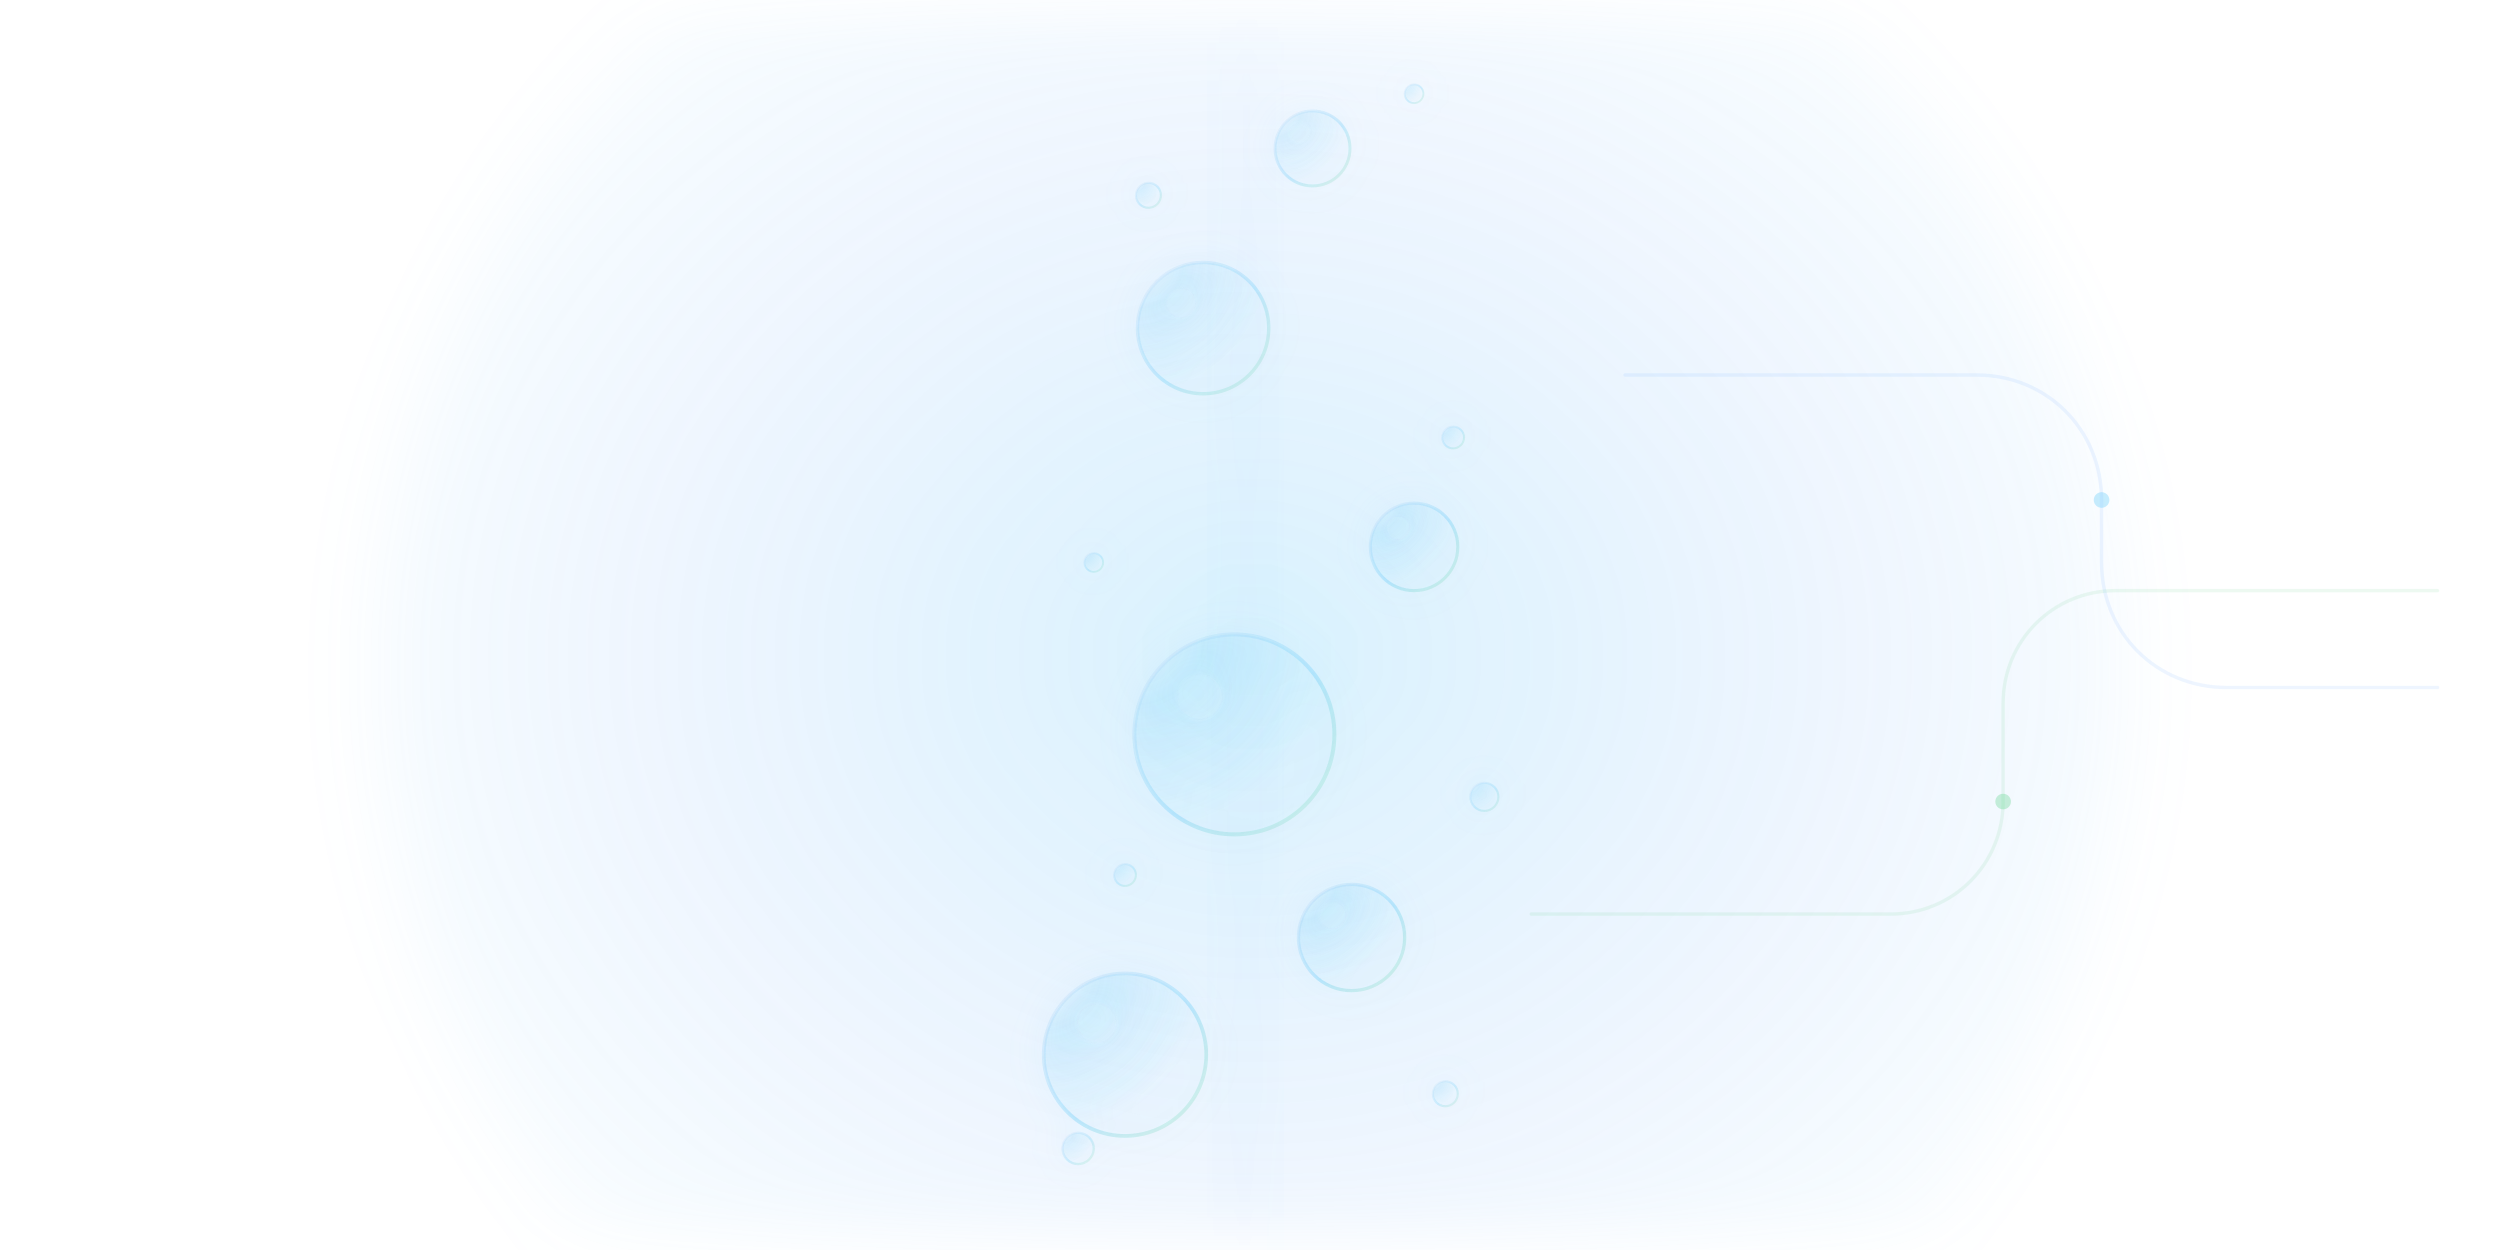
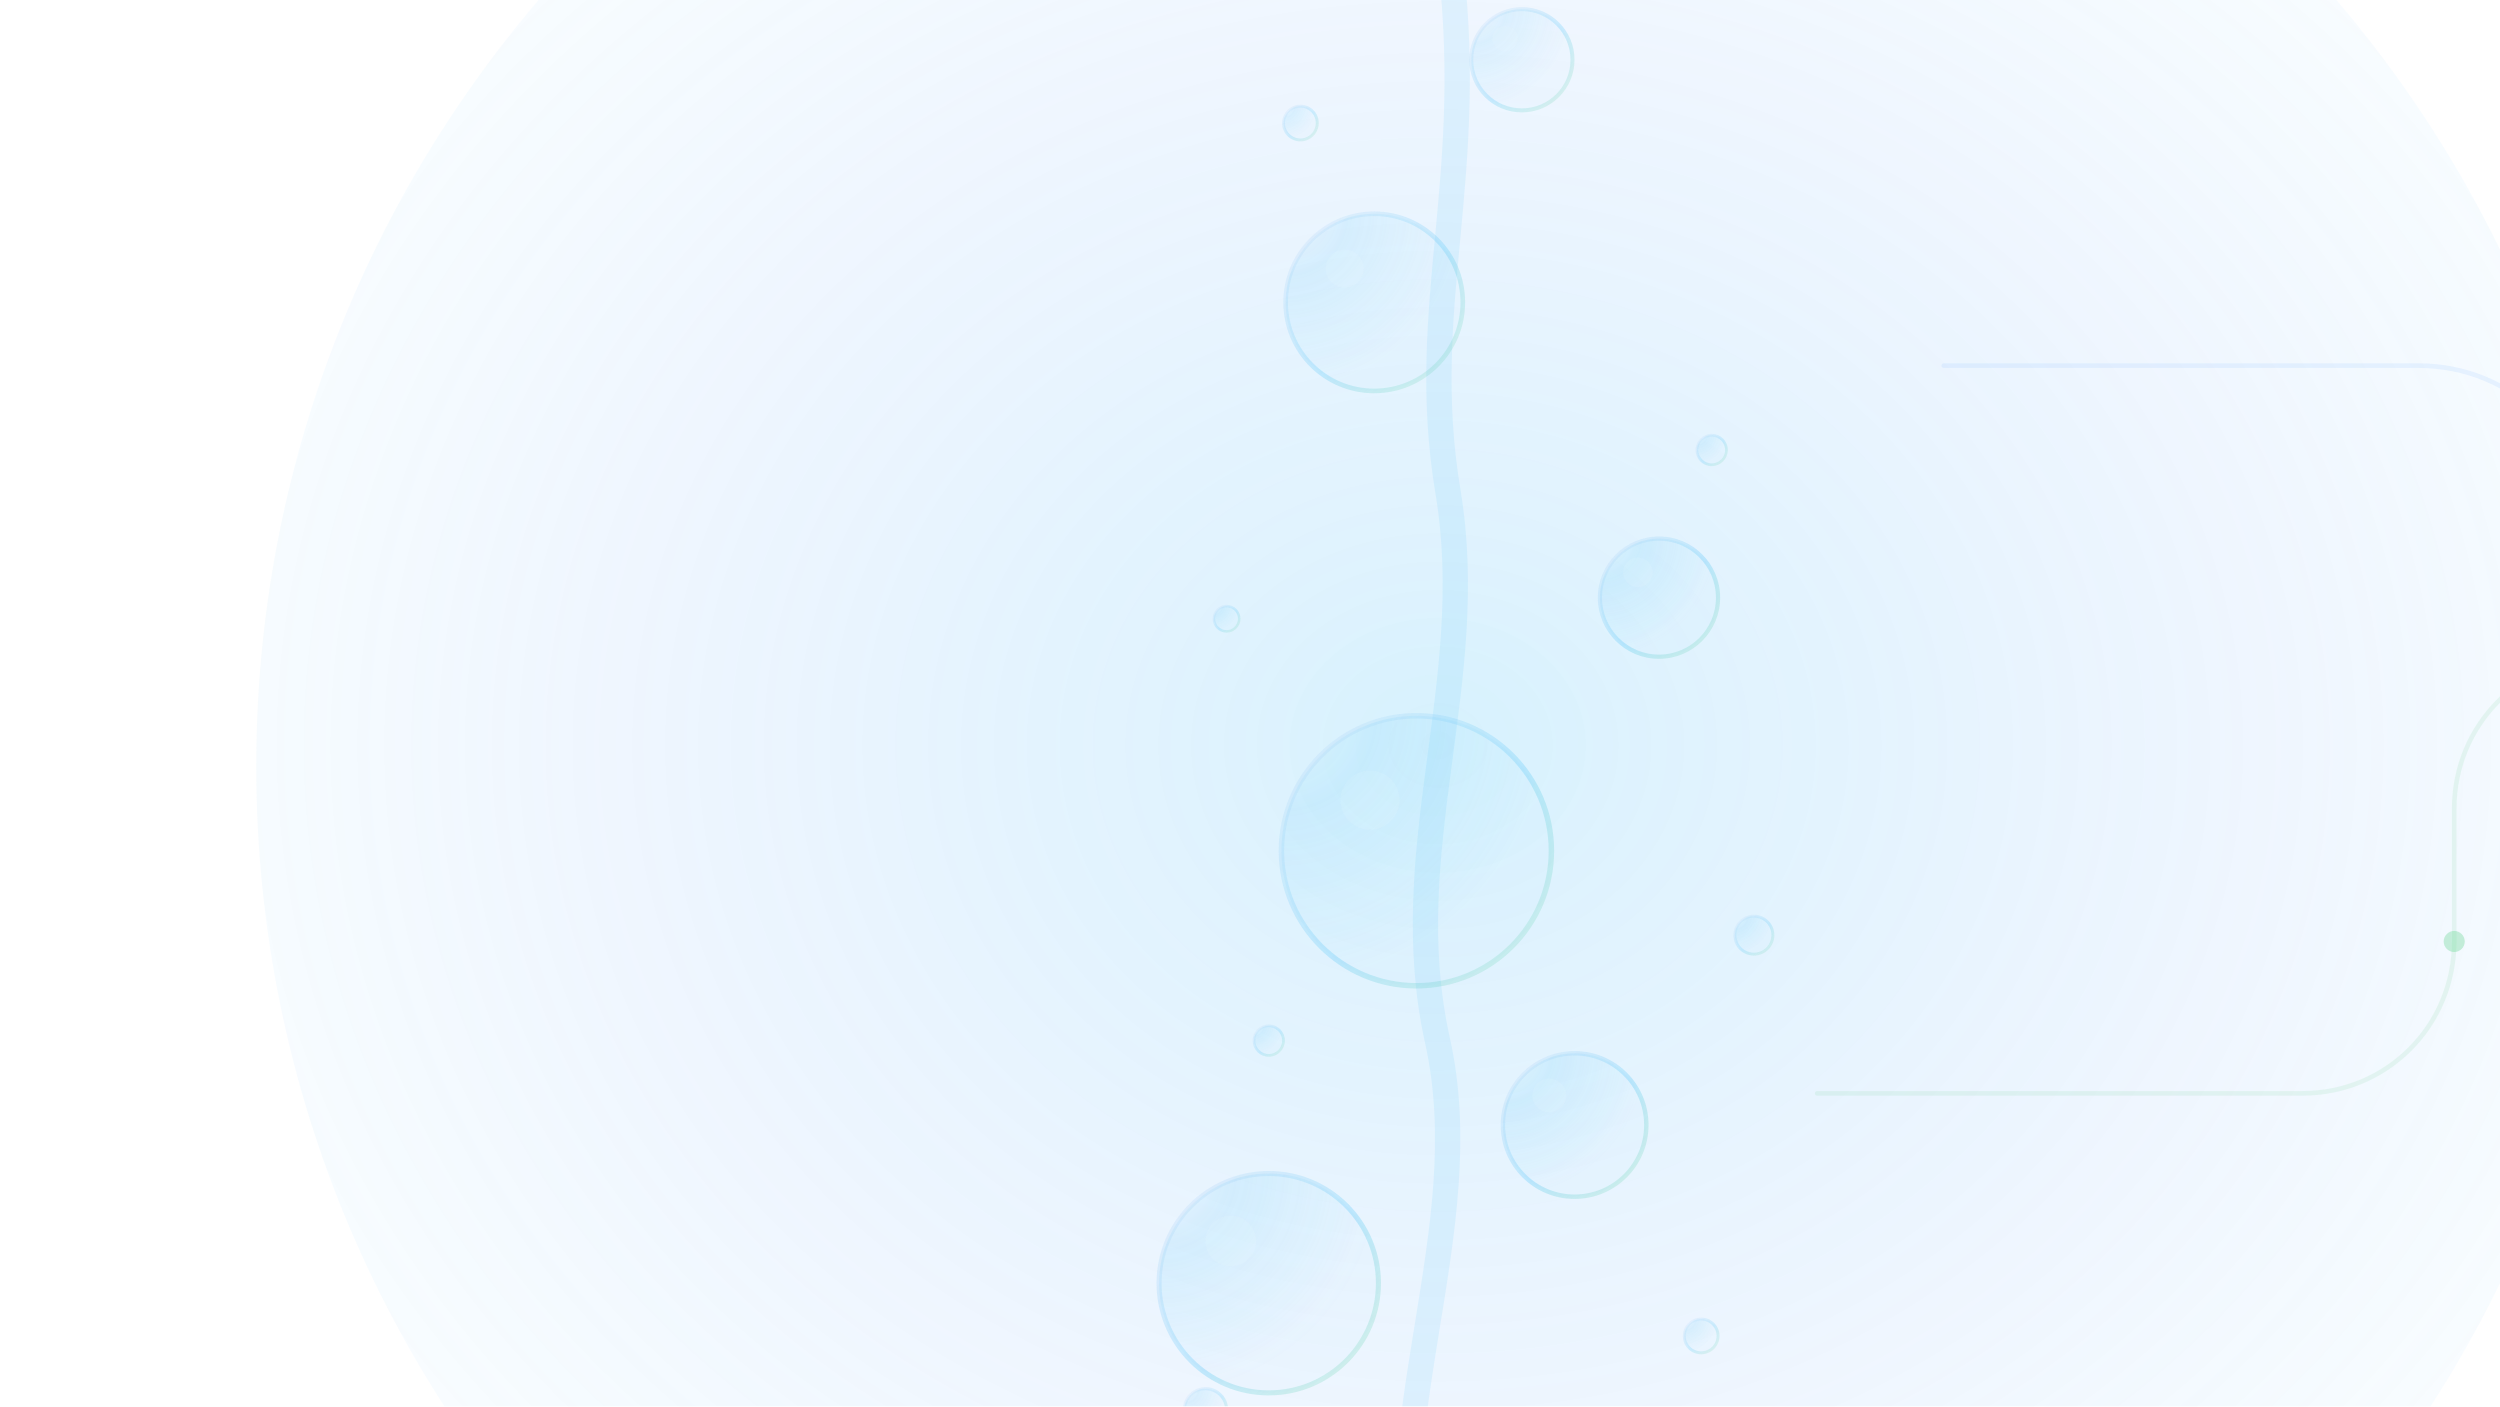
- <svg xmlns="http://www.w3.org/2000/svg" width="1600" height="800" viewBox="0 0 1600 800" preserveAspectRatio="xMidYMid slice" fill="none" role="img" aria-label="Transparent parallax background with bubbles rising in the middle">
+ <svg xmlns="http://www.w3.org/2000/svg" width="100%" height="100%" fill="none" aria-label="Transparent parallax background with bubbles rising in the middle" preserveAspectRatio="xMidYMid slice" viewBox="0 0 1600 900">
  <defs>
-     <radialGradient id="washBlue" cx="0" cy="0" r="1" gradientUnits="userSpaceOnUse" gradientTransform="translate(980 300) scale(980 620)">
-       <stop offset="0" stop-color="#1D4ED8" stop-opacity="0.18" />
-       <stop offset="0.6" stop-color="#1E3A8A" stop-opacity="0.12" />
-       <stop offset="1" stop-color="#1D4ED8" stop-opacity="0" />
+     <radialGradient id="a" cx="0" cy="0" r="1" gradientTransform="matrix(720 0 0 620 800 420)" gradientUnits="userSpaceOnUse">
+       <stop offset="0" stop-color="#38bdf8" stop-opacity=".2" />
+       <stop offset=".55" stop-color="#60a5fa" stop-opacity=".1" />
+       <stop offset="1" stop-color="#38bdf8" stop-opacity="0" />
    </radialGradient>
-     <radialGradient id="washGreen" cx="0" cy="0" r="1" gradientUnits="userSpaceOnUse" gradientTransform="translate(1180 760) rotate(-10) scale(900 520)">
-       <stop offset="0" stop-color="#22C55E" stop-opacity="0.10" />
-       <stop offset="0.7" stop-color="#22C55E" stop-opacity="0.05" />
-       <stop offset="1" stop-color="#22C55E" stop-opacity="0" />
+     <radialGradient id="b" cx="0" cy="0" r="1" gradientUnits="objectBoundingBox">
+       <stop offset="0" stop-color="#f8fafc" stop-opacity=".2" />
+       <stop offset=".35" stop-color="#38bdf8" stop-opacity=".16" />
+       <stop offset="1" stop-color="#38bdf8" stop-opacity=".02" />
    </radialGradient>
-     <radialGradient id="columnGlow" cx="0" cy="0" r="1" gradientUnits="userSpaceOnUse" gradientTransform="translate(800 420) scale(720 620)">
-       <stop offset="0" stop-color="#38BDF8" stop-opacity="0.20" />
-       <stop offset="0.55" stop-color="#60A5FA" stop-opacity="0.10" />
-       <stop offset="1" stop-color="#38BDF8" stop-opacity="0" />
-     </radialGradient>
-     <radialGradient id="bubbleFill" cx="0" cy="0" r="1" gradientUnits="objectBoundingBox">
-       <stop offset="0" stop-color="#F8FAFC" stop-opacity="0.20" />
-       <stop offset="0.35" stop-color="#38BDF8" stop-opacity="0.16" />
-       <stop offset="1" stop-color="#38BDF8" stop-opacity="0.02" />
-     </radialGradient>
-     <linearGradient id="bubbleStroke" x1="0" y1="0" x2="1" y2="1" gradientUnits="objectBoundingBox">
-       <stop offset="0" stop-color="#CBD5F5" stop-opacity="0.30" />
-       <stop offset="0.55" stop-color="#38BDF8" stop-opacity="0.36" />
-       <stop offset="1" stop-color="#22C55E" stop-opacity="0.16" />
+     <linearGradient id="c" x1="0" x2="1" y1="0" y2="1" gradientUnits="objectBoundingBox">
+       <stop offset="0" stop-color="#cbd5f5" stop-opacity=".3" />
+       <stop offset=".55" stop-color="#38bdf8" stop-opacity=".36" />
+       <stop offset="1" stop-color="#22c55e" stop-opacity=".16" />
    </linearGradient>
-     <filter id="blur26" x="-50%" y="-50%" width="200%" height="200%" color-interpolation-filters="sRGB">
-       <feGaussianBlur stdDeviation="26" />
-     </filter>
-     <filter id="bubbleSoft" x="-80%" y="-80%" width="260%" height="260%" color-interpolation-filters="sRGB">
-       <feGaussianBlur stdDeviation="2.2" result="b" />
-       <feMerge>
-         <feMergeNode in="b" />
-         <feMergeNode in="SourceGraphic" />
-       </feMerge>
-     </filter>
-     <filter id="glow" x="-80%" y="-80%" width="260%" height="260%" color-interpolation-filters="sRGB">
-       <feGaussianBlur stdDeviation="10" result="g" />
-       <feColorMatrix in="g" type="matrix" values="1 0 0 0 0                 0 1 0 0 0                 0 0 1 0 0                 0 0 0 0.52 0" result="ga" />
-       <feMerge>
-         <feMergeNode in="ga" />
-         <feMergeNode in="SourceGraphic" />
-       </feMerge>
-     </filter>
  </defs>
-   <g id="parallax-back">
-     <ellipse cx="800" cy="430" rx="560" ry="560" fill="url(#columnGlow)" filter="url(#blur26)" />
-     <path d="M790 840C770 740 820 650 800 560C780 470 820 390 805 300C790 210 820 150 805 40" stroke="#38BDF8" stroke-opacity="0.10" stroke-width="12" filter="url(#blur26)" />
+   <g transform="translate(-160 -90) scale(1.35)">
+     <circle cx="800" cy="430" r="560" fill="url(#a)" />
+     <path stroke="#38bdf8" stroke-opacity=".1" stroke-width="12" d="M790 840c-20-100 30-190 10-280s20-170 5-260 15-150 0-260" />
  </g>
-   <g id="parallax-bubbles" filter="url(#glow)">
-     <g transform="translate(720 675)">
-       <circle cx="0" cy="0" r="52" fill="url(#bubbleFill)" opacity="0.78" />
-       <circle cx="0" cy="0" r="52" fill="none" stroke="url(#bubbleStroke)" stroke-width="2.4" opacity="0.70" />
-       <circle cx="-18" cy="-20" r="12" fill="#F8FAFC" opacity="0.10" filter="url(#bubbleSoft)" />
+   <g transform="translate(812 821.25) scale(1.35)">
+     <circle r="52" fill="url(#b)" opacity=".78" />
+     <circle r="52" stroke="url(#c)" stroke-width="2.4" opacity=".7" />
+     <circle cx="-18" cy="-20" r="12" fill="#f8fafc" opacity=".1" />
+   </g>
+   <g transform="translate(1007.75 720) scale(1.35)">
+     <circle r="34" fill="url(#b)" opacity=".82" />
+     <circle r="34" stroke="url(#c)" stroke-width="2.1" opacity=".7" />
+     <circle cx="-12" cy="-14" r="8" fill="#f8fafc" opacity=".1" />
+   </g>
+   <g transform="translate(906.5 544.5) scale(1.35)">
+     <circle r="64" fill="url(#b)" opacity=".7" />
+     <circle r="64" stroke="url(#c)" stroke-width="2.6" opacity=".65" />
+     <circle cx="-22" cy="-24" r="14" fill="#f8fafc" opacity=".1" />
+   </g>
+   <g transform="translate(1061.75 382.5) scale(1.35)">
+     <circle r="28" fill="url(#b)" opacity=".8" />
+     <circle r="28" stroke="url(#c)" stroke-width="2" opacity=".68" />
+     <circle cx="-10" cy="-12" r="7" fill="#f8fafc" opacity=".1" />
+   </g>
+   <g transform="translate(879.5 193.5) scale(1.35)">
+     <circle r="42" fill="url(#b)" opacity=".72" />
+     <circle r="42" stroke="url(#c)" stroke-width="2.2" opacity=".62" />
+     <circle cx="-14" cy="-16" r="9" fill="#f8fafc" opacity=".1" />
+   </g>
+   <g transform="translate(974 38.25) scale(1.35)">
+     <circle r="24" fill="url(#b)" opacity=".72" />
+     <circle r="24" stroke="url(#c)" stroke-width="1.9" opacity=".6" />
+     <circle cx="-8" cy="-10" r="6" fill="#f8fafc" opacity=".1" />
+   </g>
+   <g opacity=".75">
+     <g transform="translate(771.5 902.25) scale(1.35)">
+       <circle r="10" fill="url(#b)" />
+       <circle r="10" stroke="url(#c)" stroke-width="1.5" opacity=".7" />
    </g>
-     <g transform="translate(865 600)">
-       <circle cx="0" cy="0" r="34" fill="url(#bubbleFill)" opacity="0.82" />
-       <circle cx="0" cy="0" r="34" fill="none" stroke="url(#bubbleStroke)" stroke-width="2.1" opacity="0.70" />
-       <circle cx="-12" cy="-14" r="8" fill="#F8FAFC" opacity="0.10" filter="url(#bubbleSoft)" />
+     <g transform="translate(1088.75 855) scale(1.35)">
+       <circle r="8" fill="url(#b)" />
+       <circle r="8" stroke="url(#c)" stroke-width="1.4" opacity=".7" />
    </g>
-     <g transform="translate(790 470)">
-       <circle cx="0" cy="0" r="64" fill="url(#bubbleFill)" opacity="0.70" />
-       <circle cx="0" cy="0" r="64" fill="none" stroke="url(#bubbleStroke)" stroke-width="2.6" opacity="0.65" />
-       <circle cx="-22" cy="-24" r="14" fill="#F8FAFC" opacity="0.10" filter="url(#bubbleSoft)" />
+     <g transform="translate(812 666) scale(1.35)">
+       <circle r="7" fill="url(#b)" />
+       <circle r="7" stroke="url(#c)" stroke-width="1.3" opacity=".7" />
    </g>
-     <g transform="translate(905 350)">
-       <circle cx="0" cy="0" r="28" fill="url(#bubbleFill)" opacity="0.80" />
-       <circle cx="0" cy="0" r="28" fill="none" stroke="url(#bubbleStroke)" stroke-width="2.0" opacity="0.68" />
-       <circle cx="-10" cy="-12" r="7" fill="#F8FAFC" opacity="0.10" filter="url(#bubbleSoft)" />
+     <g transform="translate(1122.5 598.5) scale(1.35)">
+       <circle r="9" fill="url(#b)" />
+       <circle r="9" stroke="url(#c)" stroke-width="1.4" opacity=".7" />
    </g>
-     <g transform="translate(770 210)">
-       <circle cx="0" cy="0" r="42" fill="url(#bubbleFill)" opacity="0.72" />
-       <circle cx="0" cy="0" r="42" fill="none" stroke="url(#bubbleStroke)" stroke-width="2.2" opacity="0.62" />
-       <circle cx="-14" cy="-16" r="9" fill="#F8FAFC" opacity="0.10" filter="url(#bubbleSoft)" />
+     <g transform="translate(785 396) scale(1.35)">
+       <circle r="6" fill="url(#b)" />
+       <circle r="6" stroke="url(#c)" stroke-width="1.2" opacity=".7" />
    </g>
-     <g transform="translate(840 95)">
-       <circle cx="0" cy="0" r="24" fill="url(#bubbleFill)" opacity="0.72" />
-       <circle cx="0" cy="0" r="24" fill="none" stroke="url(#bubbleStroke)" stroke-width="1.9" opacity="0.60" />
-       <circle cx="-8" cy="-10" r="6" fill="#F8FAFC" opacity="0.10" filter="url(#bubbleSoft)" />
+     <g transform="translate(1095.5 288) scale(1.35)">
+       <circle r="7" fill="url(#b)" />
+       <circle r="7" stroke="url(#c)" stroke-width="1.3" opacity=".7" />
    </g>
-     <g opacity="0.75">
-       <g transform="translate(690 735)">
-         <circle cx="0" cy="0" r="10" fill="url(#bubbleFill)" />
-         <circle cx="0" cy="0" r="10" fill="none" stroke="url(#bubbleStroke)" stroke-width="1.5" opacity="0.7" />
-       </g>
-       <g transform="translate(925 700)">
-         <circle cx="0" cy="0" r="8" fill="url(#bubbleFill)" />
-         <circle cx="0" cy="0" r="8" fill="none" stroke="url(#bubbleStroke)" stroke-width="1.4" opacity="0.7" />
-       </g>
-       <g transform="translate(720 560)">
-         <circle cx="0" cy="0" r="7" fill="url(#bubbleFill)" />
-         <circle cx="0" cy="0" r="7" fill="none" stroke="url(#bubbleStroke)" stroke-width="1.3" opacity="0.7" />
-       </g>
-       <g transform="translate(950 510)">
-         <circle cx="0" cy="0" r="9" fill="url(#bubbleFill)" />
-         <circle cx="0" cy="0" r="9" fill="none" stroke="url(#bubbleStroke)" stroke-width="1.4" opacity="0.7" />
-       </g>
-       <g transform="translate(700 360)">
-         <circle cx="0" cy="0" r="6" fill="url(#bubbleFill)" />
-         <circle cx="0" cy="0" r="6" fill="none" stroke="url(#bubbleStroke)" stroke-width="1.2" opacity="0.7" />
-       </g>
-       <g transform="translate(930 280)">
-         <circle cx="0" cy="0" r="7" fill="url(#bubbleFill)" />
-         <circle cx="0" cy="0" r="7" fill="none" stroke="url(#bubbleStroke)" stroke-width="1.3" opacity="0.7" />
-       </g>
-       <g transform="translate(735 125)">
-         <circle cx="0" cy="0" r="8" fill="url(#bubbleFill)" />
-         <circle cx="0" cy="0" r="8" fill="none" stroke="url(#bubbleStroke)" stroke-width="1.4" opacity="0.7" />
-       </g>
-       <g transform="translate(905 60)">
-         <circle cx="0" cy="0" r="6" fill="url(#bubbleFill)" />
-         <circle cx="0" cy="0" r="6" fill="none" stroke="url(#bubbleStroke)" stroke-width="1.2" opacity="0.7" />
-       </g>
+     <g transform="translate(832.25 78.75) scale(1.35)">
+       <circle r="8" fill="url(#b)" />
+       <circle r="8" stroke="url(#c)" stroke-width="1.4" opacity=".7" />
+     </g>
+     <g transform="translate(1061.75 -9) scale(1.35)">
+       <circle r="6" fill="url(#b)" />
+       <circle r="6" stroke="url(#c)" stroke-width="1.2" opacity=".7" />
    </g>
  </g>
-   <g id="parallax-front" opacity="0.9">
-     <path d="M1040 240H1265C1310 240 1345 275 1345 320V360C1345 405 1380 440 1425 440H1560" stroke="#60A5FA" stroke-opacity="0.12" stroke-width="2.2" stroke-linecap="round" />
-     <path d="M980 585H1210C1250 585 1282 553 1282 513V450C1282 410 1314 378 1354 378H1560" stroke="#22C55E" stroke-opacity="0.09" stroke-width="2.2" stroke-linecap="round" />
-     <circle cx="1345" cy="320" r="5" fill="#38BDF8" opacity="0.30" />
-     <circle cx="1282" cy="513" r="5" fill="#22C55E" opacity="0.26" />
+   <g opacity=".9" transform="translate(-160 -90) scale(1.35)">
+     <path stroke="#60a5fa" stroke-linecap="round" stroke-opacity=".12" stroke-width="2.2" d="M1040 240h225c45 0 80 35 80 80v40c0 45 35 80 80 80h135" />
+     <path stroke="#22c55e" stroke-linecap="round" stroke-opacity=".09" stroke-width="2.2" d="M980 585h230c40 0 72-32 72-72v-63c0-40 32-72 72-72h206" />
+     <circle cx="1345" cy="320" r="5" fill="#38bdf8" opacity=".3" />
+     <circle cx="1282" cy="513" r="5" fill="#22c55e" opacity=".26" />
  </g>
</svg>
